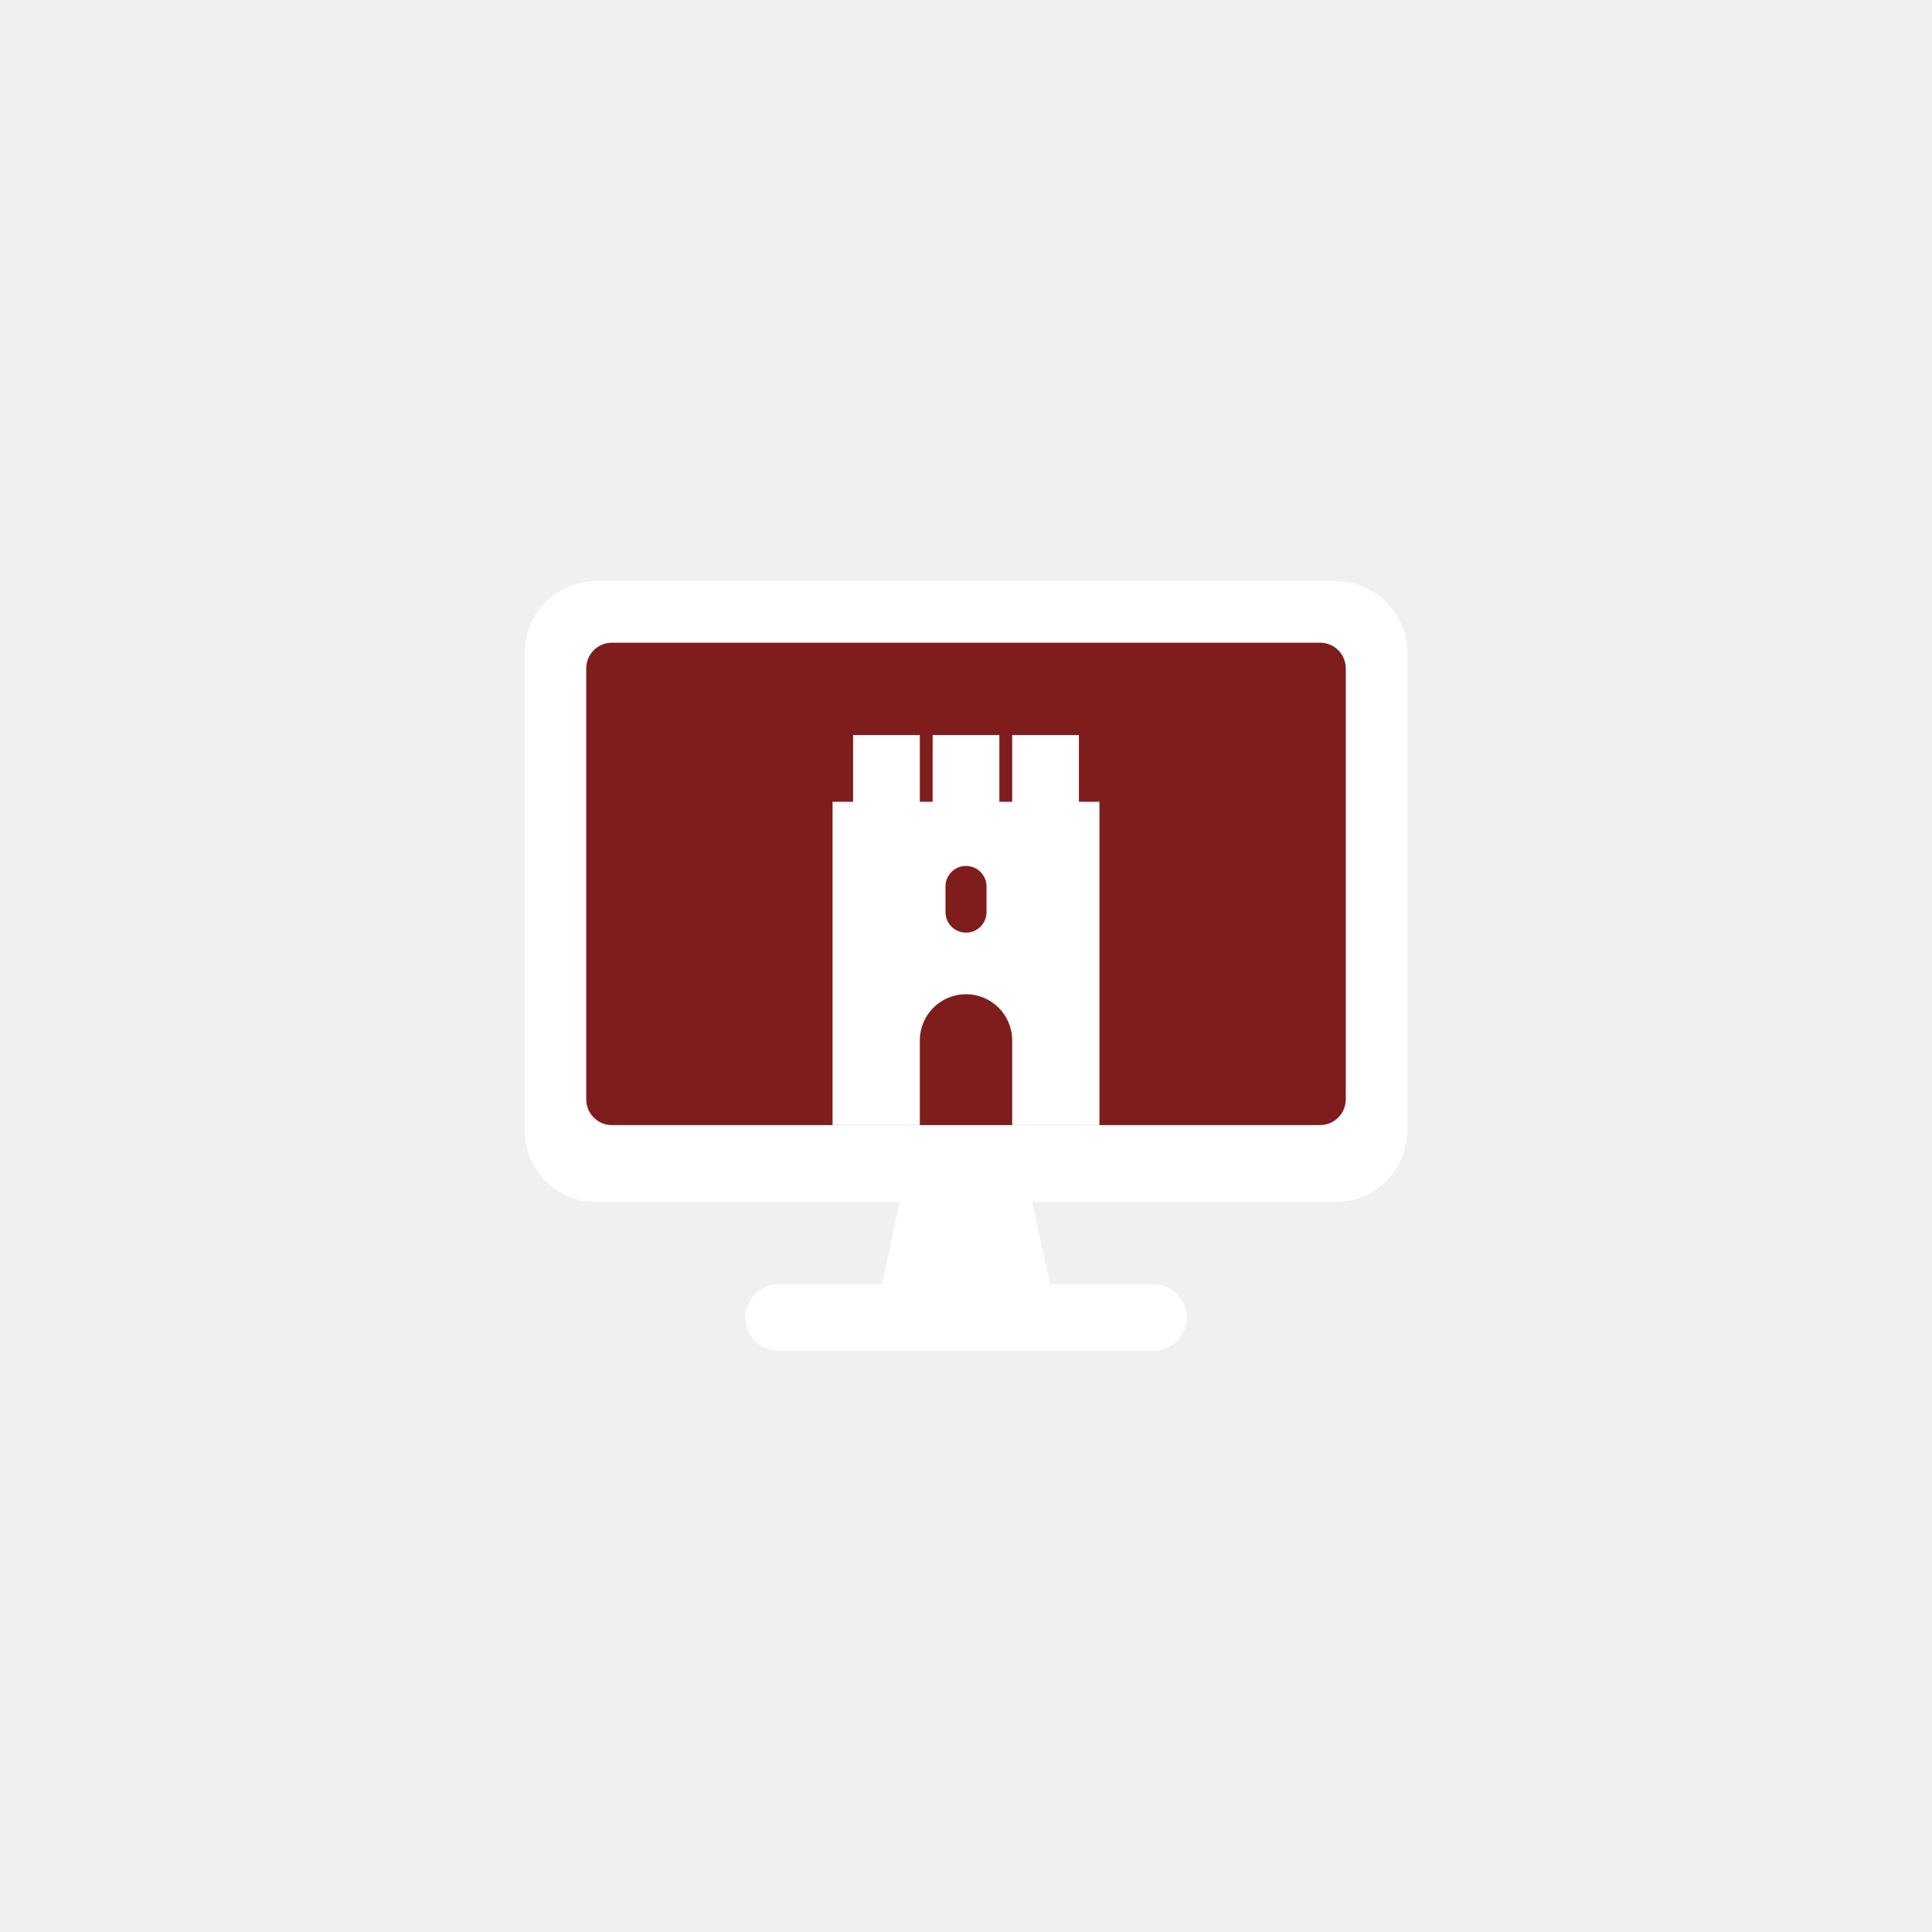
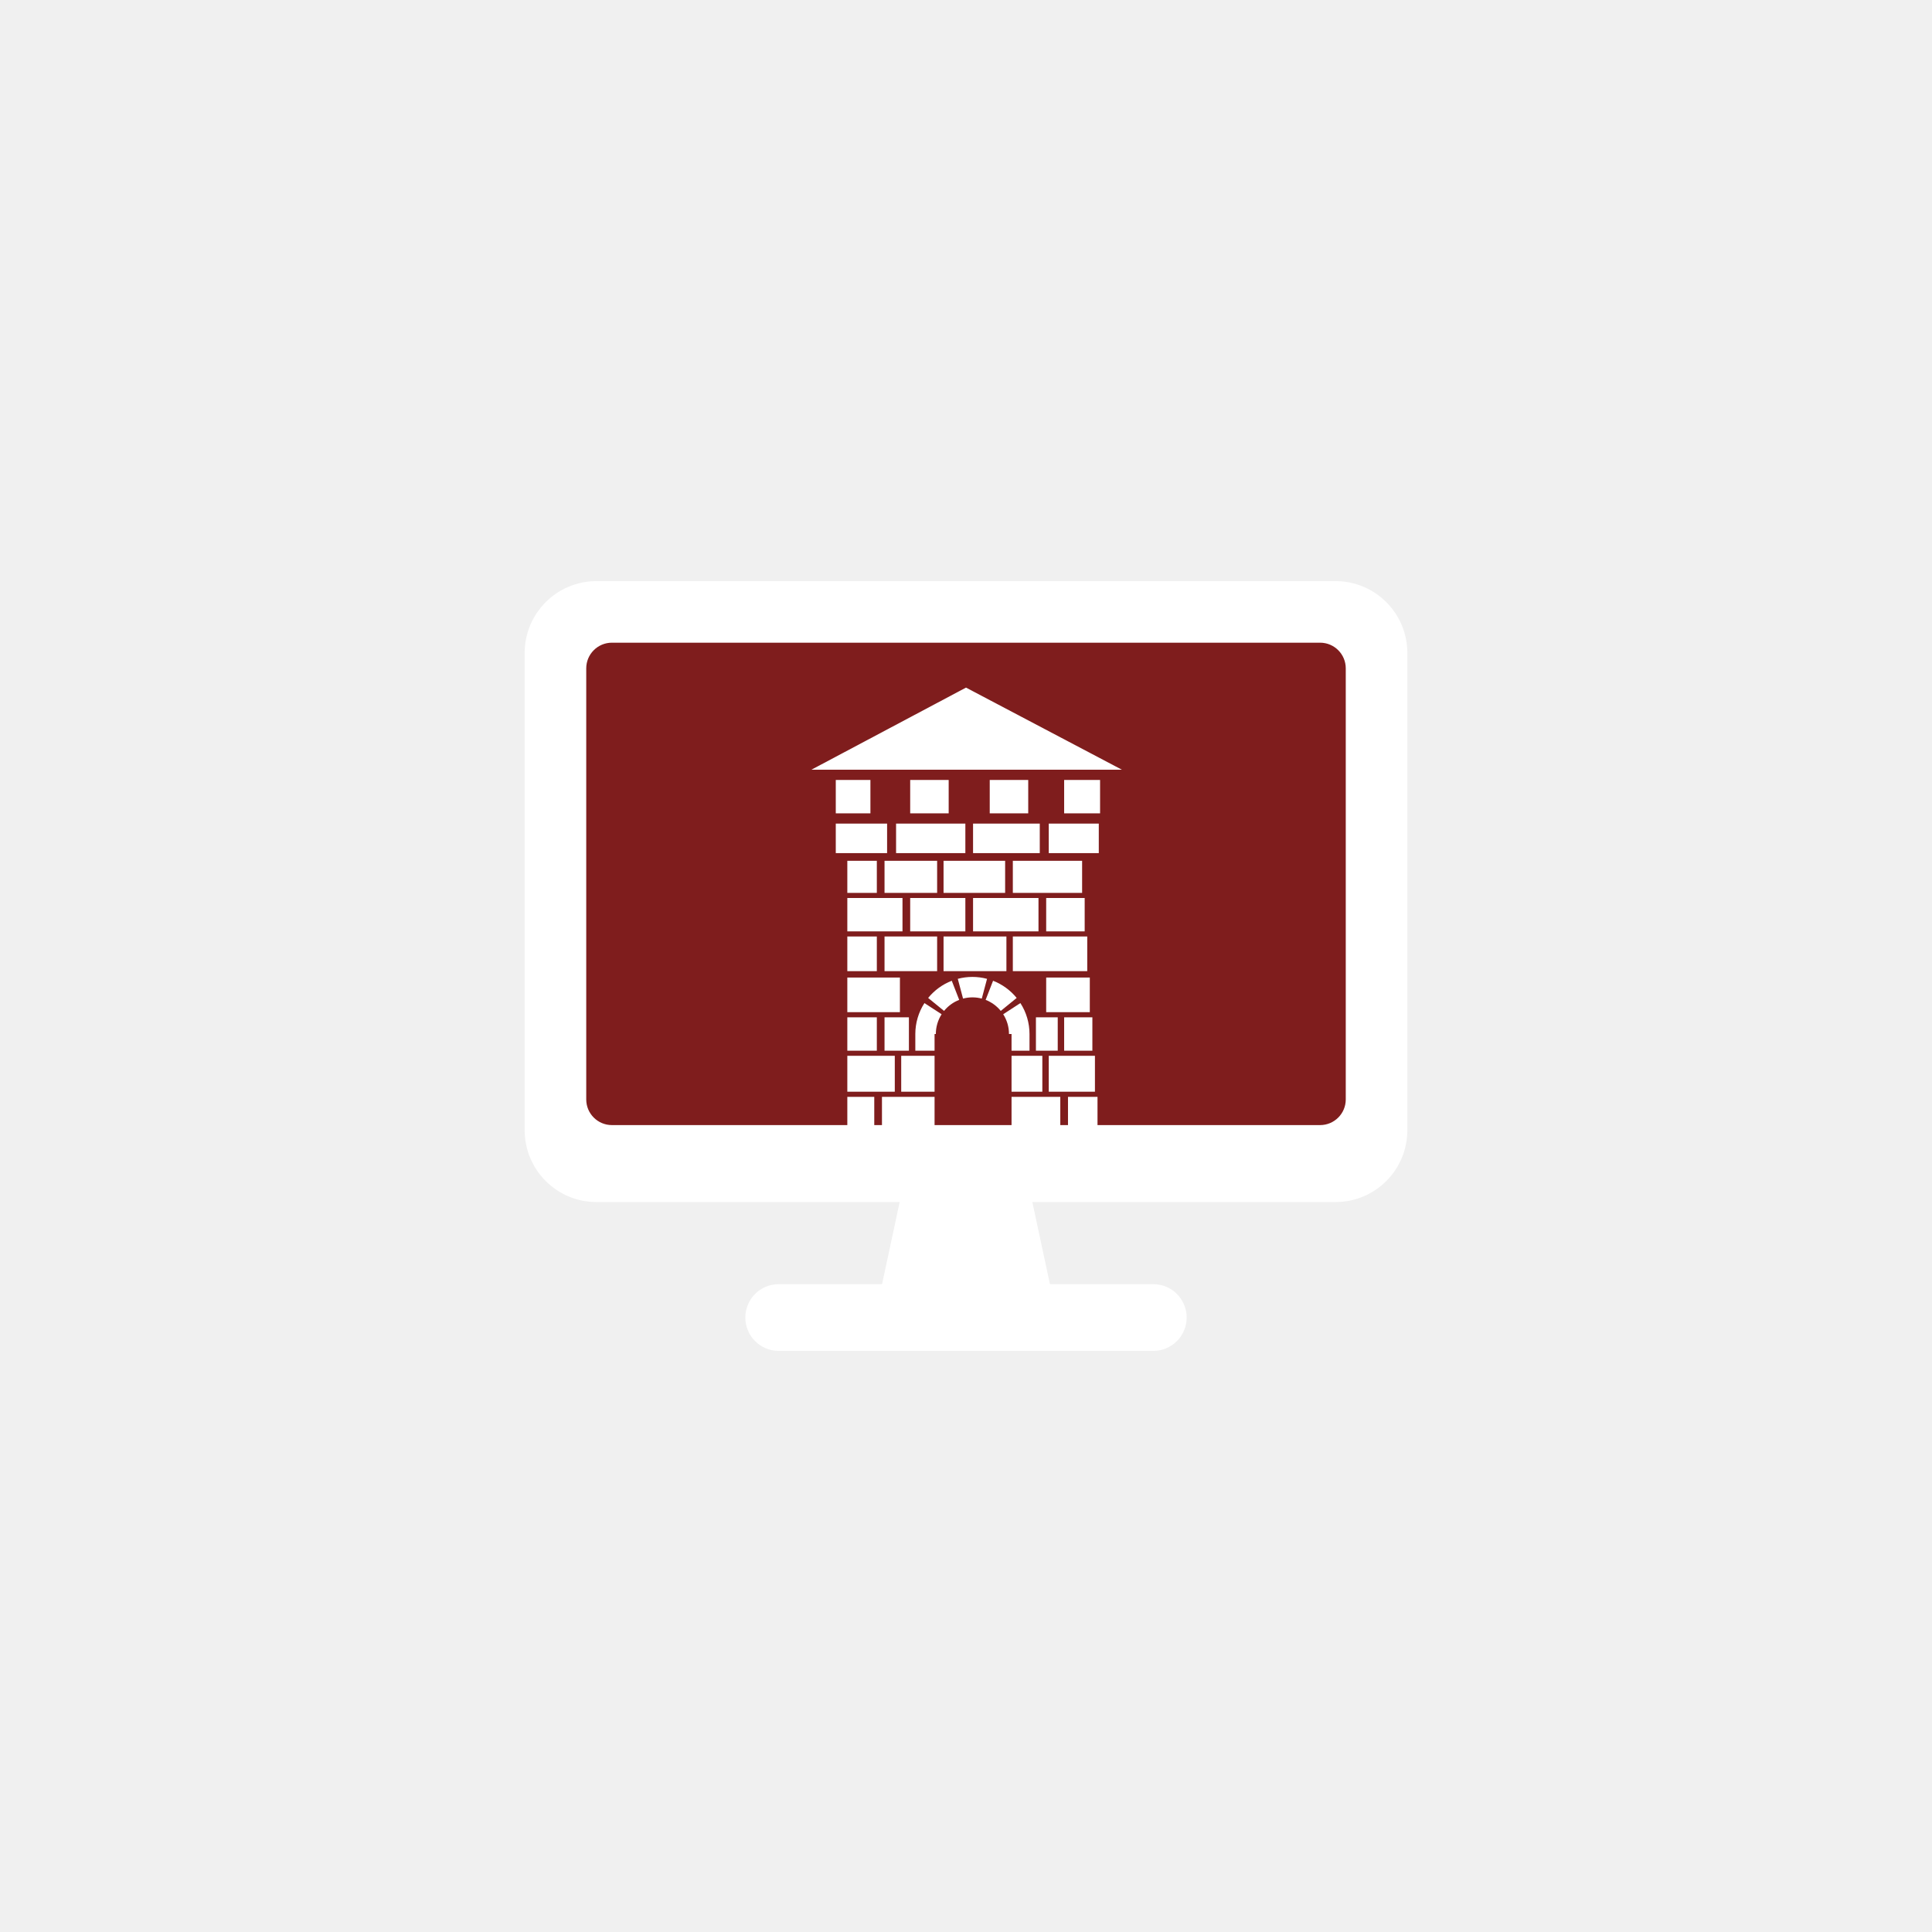
<svg xmlns="http://www.w3.org/2000/svg" viewBox="0 0 1024 1024" width="1024" height="1024">
  <g transform="translate(512 512) scale(0.68) translate(-512 -508)">
    <rect x="168" y="208" width="688" height="484" rx="56" fill="#FFFFFF" />
    <rect x="216" y="256" width="592" height="376" rx="20" fill="#7F1D1D" />
-     <path fill="#FFFFFF" d="M408 632 V380 H424 V328 H476 V380 H486 V328 H538 V380 H548 V328 H600 V380 H616 V632 Z" />
-     <path fill="#7F1D1D" d="M476 632 V566 A36 36 0 0 1 548 566 V632 Z" />
-     <rect fill="#7F1D1D" x="496" y="430" width="32" height="52" rx="16" />
+     <g transform="translate(373.5 274)">
+       <path fill="#FFFFFF" fill-rule="evenodd" d="M138.5 17L18 81H260Z M37 89H64V115H37Z M95 89H125V115H95Z M157 89H187V115H157Z M215 89H243V115H215Z M37 123H77V146H37Z M84 123H138V146H84Z M144 123H196V146H144Z M203 123H242V146H203Z M46 152H69V177H46Z M75 152H116V177H75Z M121 152H169V177H121Z M175 152H229V177H175Z M46 181H89V207H46Z M95 181H138V207H95Z M144 181H195V207H144Z M201 181H231V207H201Z M46 211H69V238H46Z M75 211H116V238H75Z M121 211H170V238H121Z M175 211H233V238H175Z M46 243H87V270H46Z M201 243H235V270H201Z M46 274H69V300H46Z M75 274H94V300H75Z M193 274H210V300H193Z M215 274H237V300H215Z M46 304H83V332H46Z M88 304H114V332H88Z M174 304H198V332H174Z M203 304H239V332H203Z M46 336H67V359H46Z M73 336H114V359H73Z M174 336H212V359H174Z M218 336H241V359H218Z M99 287A44.5 44.5 0 0 1 106.1 262.9L119.5 271.6A28.5 28.5 0 0 0 115 287Z M109 258.9A44.5 44.5 0 0 1 127.4 245.5L133.2 260.4A28.5 28.5 0 0 0 121.4 269Z M132.1 244A44.5 44.5 0 0 1 154.9 244L150.8 259.4A28.5 28.5 0 0 0 136.2 259.4Z M159.6 245.5A44.5 44.5 0 0 1 178 258.9L165.6 269A28.5 28.5 0 0 0 153.8 260.4Z M180.9 262.9A44.5 44.5 0 0 1 188 287L172 287A28.5 28.5 0 0 0 167.5 271.6Z M99 287H114V300H99Z M174 287H188V300H174Z" />
+     </g>
    <path fill="#FFFFFF" d="M462 684 H562 L580 768 H444 Z" />
    <rect x="340" y="756" width="344" height="52" rx="26" fill="#FFFFFF" />
  </g>
</svg>
